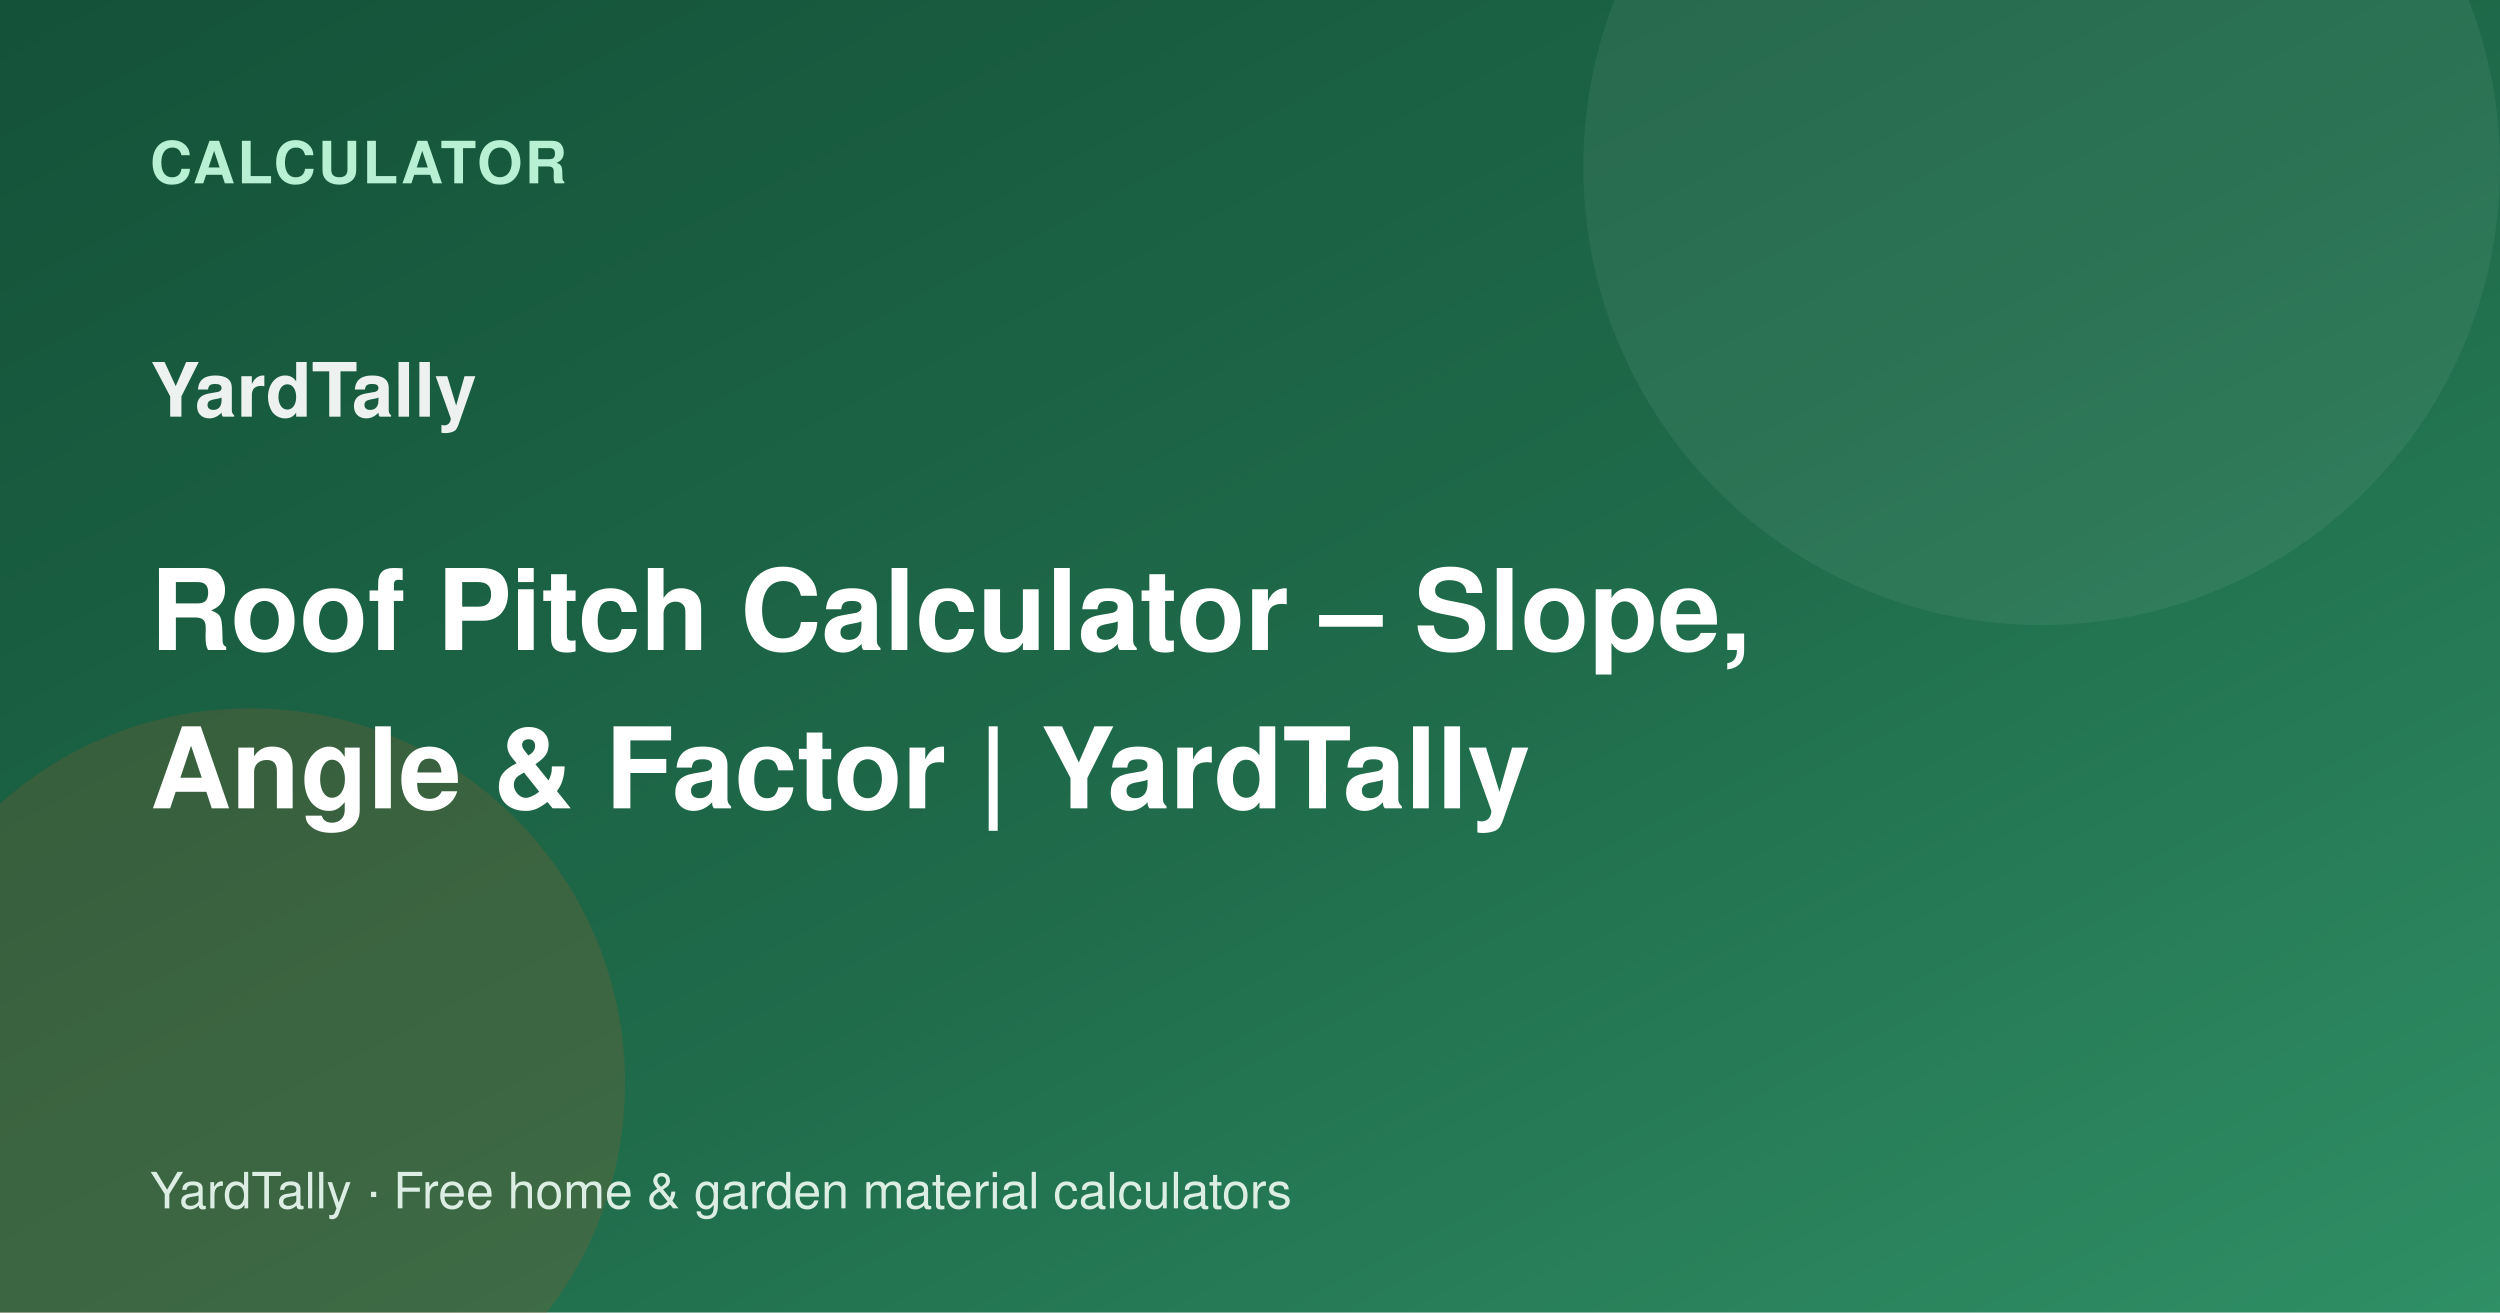
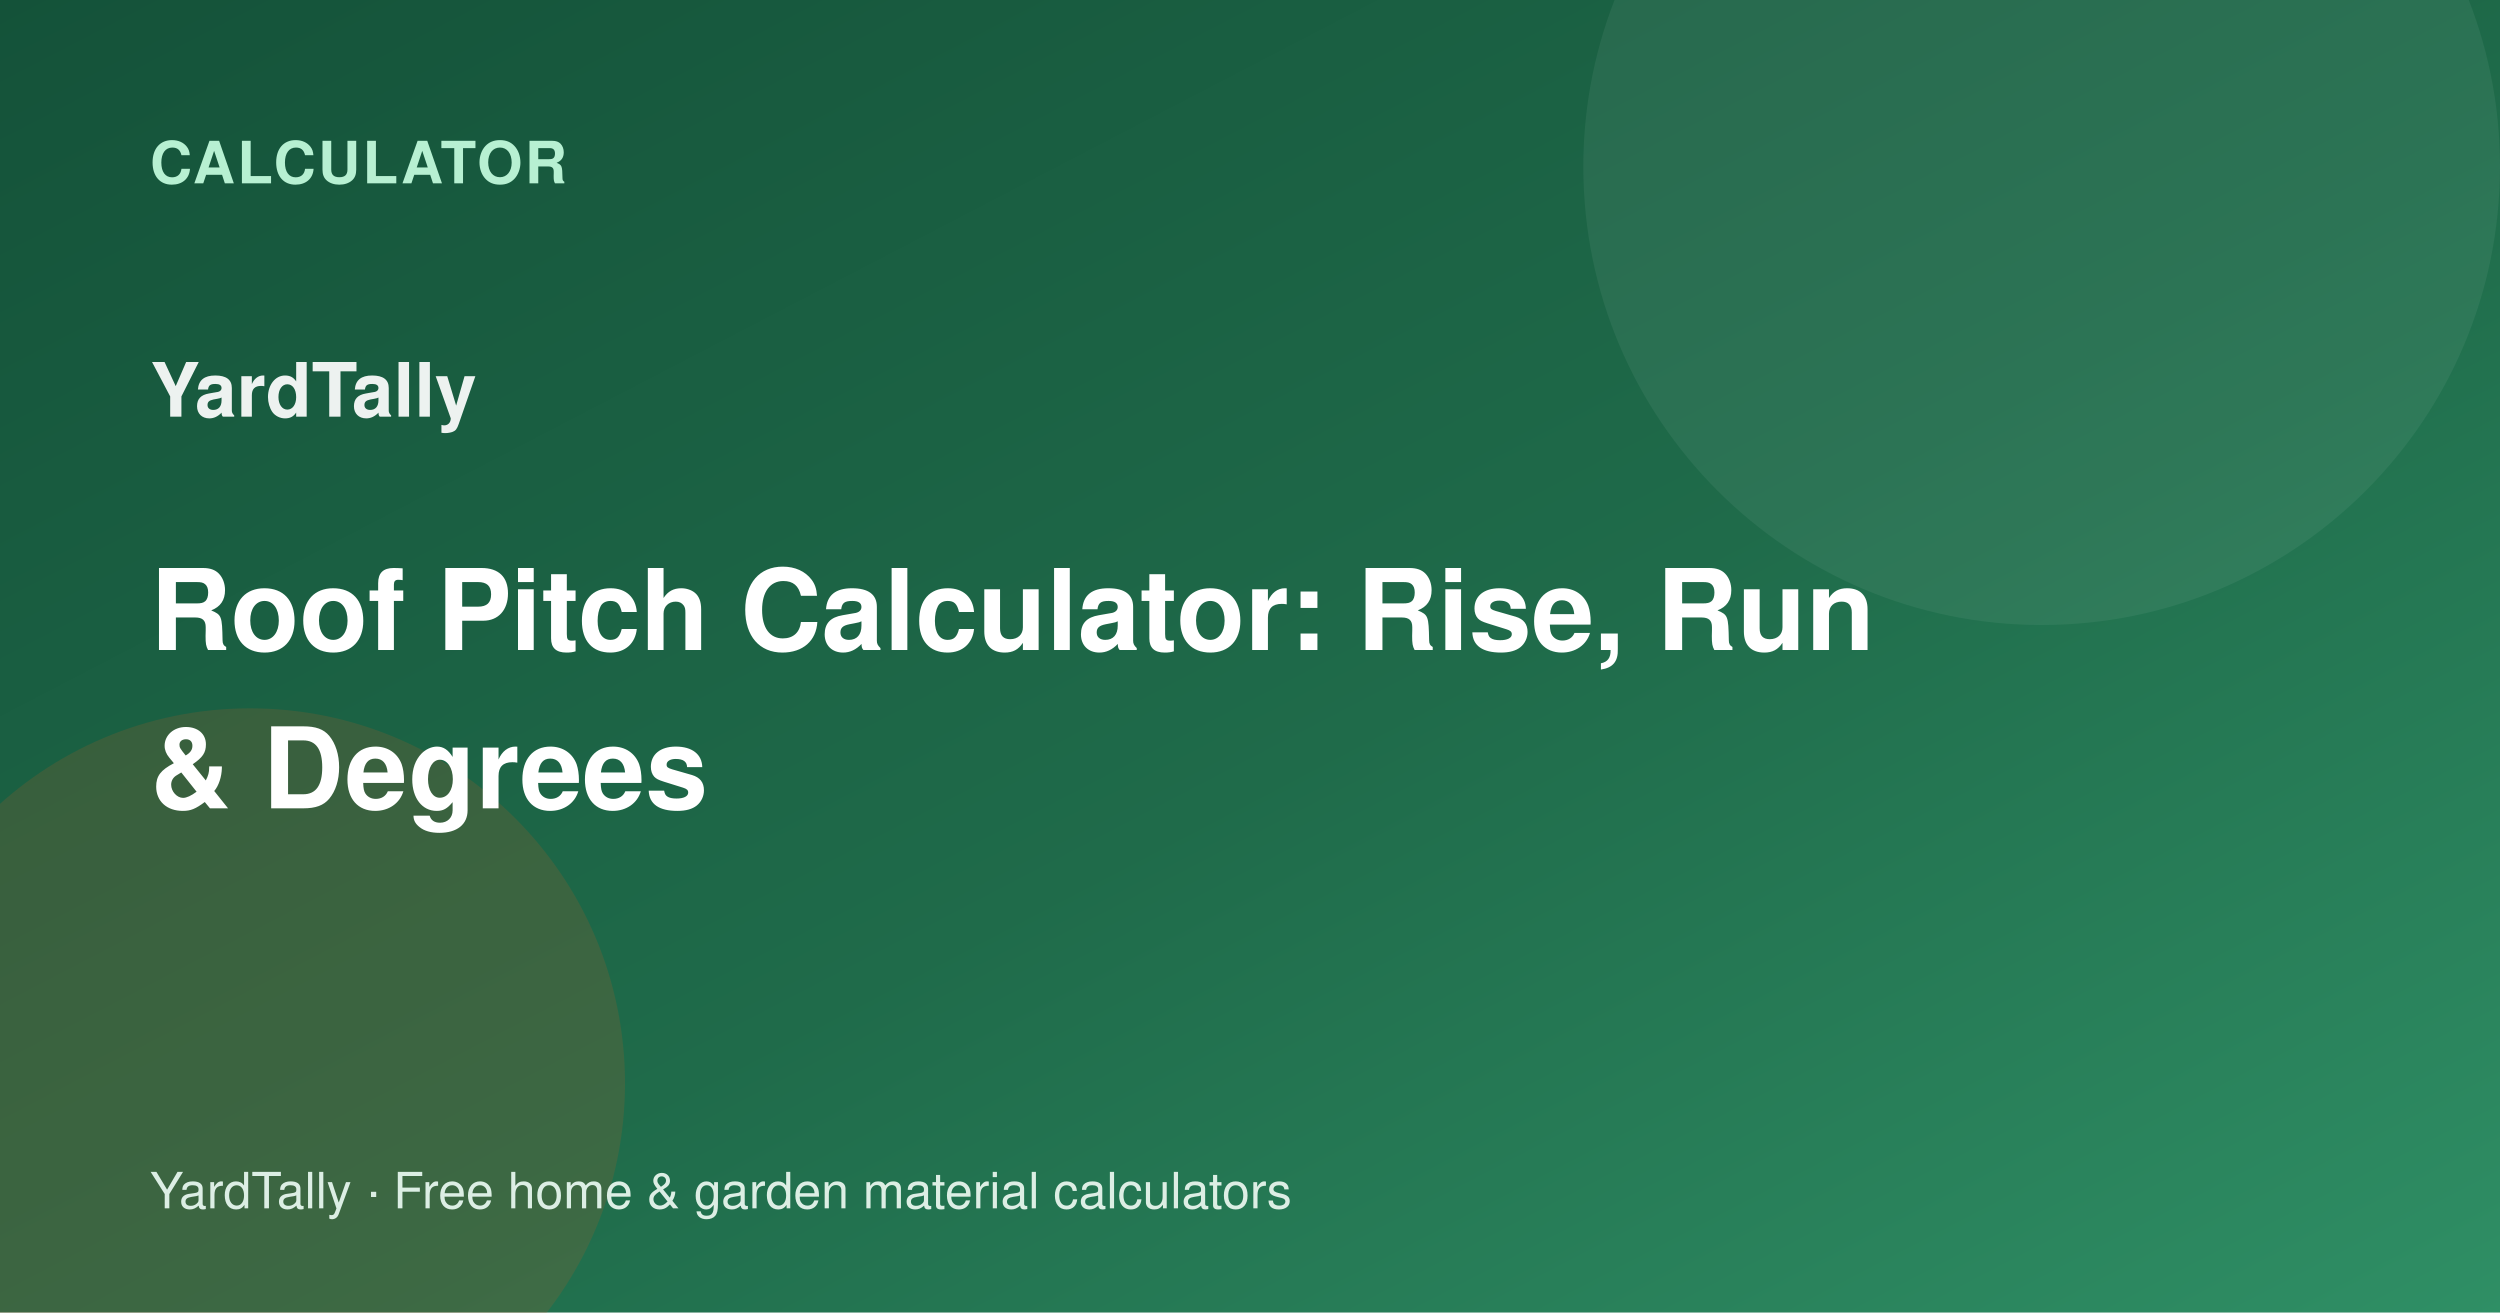
<svg xmlns="http://www.w3.org/2000/svg" width="1200" height="630" viewBox="0 0 1200 630">
  <defs>
    <linearGradient id="bg" x1="0" y1="0" x2="1" y2="1">
      <stop offset="0%" stop-color="#145239" />
      <stop offset="55%" stop-color="#1f6b4a" />
      <stop offset="100%" stop-color="#2f8f65" />
    </linearGradient>
  </defs>
  <rect width="1200" height="630" fill="url(#bg)" />
  <circle cx="980" cy="80" r="220" fill="#ffffff" fill-opacity="0.06" />
  <circle cx="120" cy="520" r="180" fill="#c45c26" fill-opacity="0.18" />
  <text x="72" y="88" font-family="ui-sans-serif, system-ui, Segoe UI, Helvetica, Arial, sans-serif" font-size="28" font-weight="600" fill="#b7f0d2" letter-spacing="0.04em">CALCULATOR</text>
  <text x="72" y="200" font-family="ui-sans-serif, system-ui, Segoe UI, Helvetica, Arial, sans-serif" font-size="36" font-weight="700" fill="#ffffff" fill-opacity="0.92">YardTally</text>
-   <text x="72" y="312" font-family="ui-sans-serif, system-ui, Segoe UI, Helvetica, Arial, sans-serif" font-size="54" font-weight="700" fill="#ffffff">Roof Pitch Calculator – Slope,</text>
-   <text x="72" y="388" font-family="ui-sans-serif, system-ui, Segoe UI, Helvetica, Arial, sans-serif" font-size="54" font-weight="700" fill="#ffffff">Angle &amp; Factor | YardTally</text>
+   <text x="72" y="312" font-family="ui-sans-serif, system-ui, Segoe UI, Helvetica, Arial, sans-serif" font-size="54" font-weight="700" fill="#ffffff">Roof Pitch Calculator: Rise, Run</text>
+   <text x="72" y="388" font-family="ui-sans-serif, system-ui, Segoe UI, Helvetica, Arial, sans-serif" font-size="54" font-weight="700" fill="#ffffff">&amp; Degrees</text>
  <text x="72" y="580" font-family="ui-sans-serif, system-ui, Segoe UI, Helvetica, Arial, sans-serif" font-size="24" fill="#dceee4">YardTally · Free home &amp; garden material calculators</text>
</svg>
